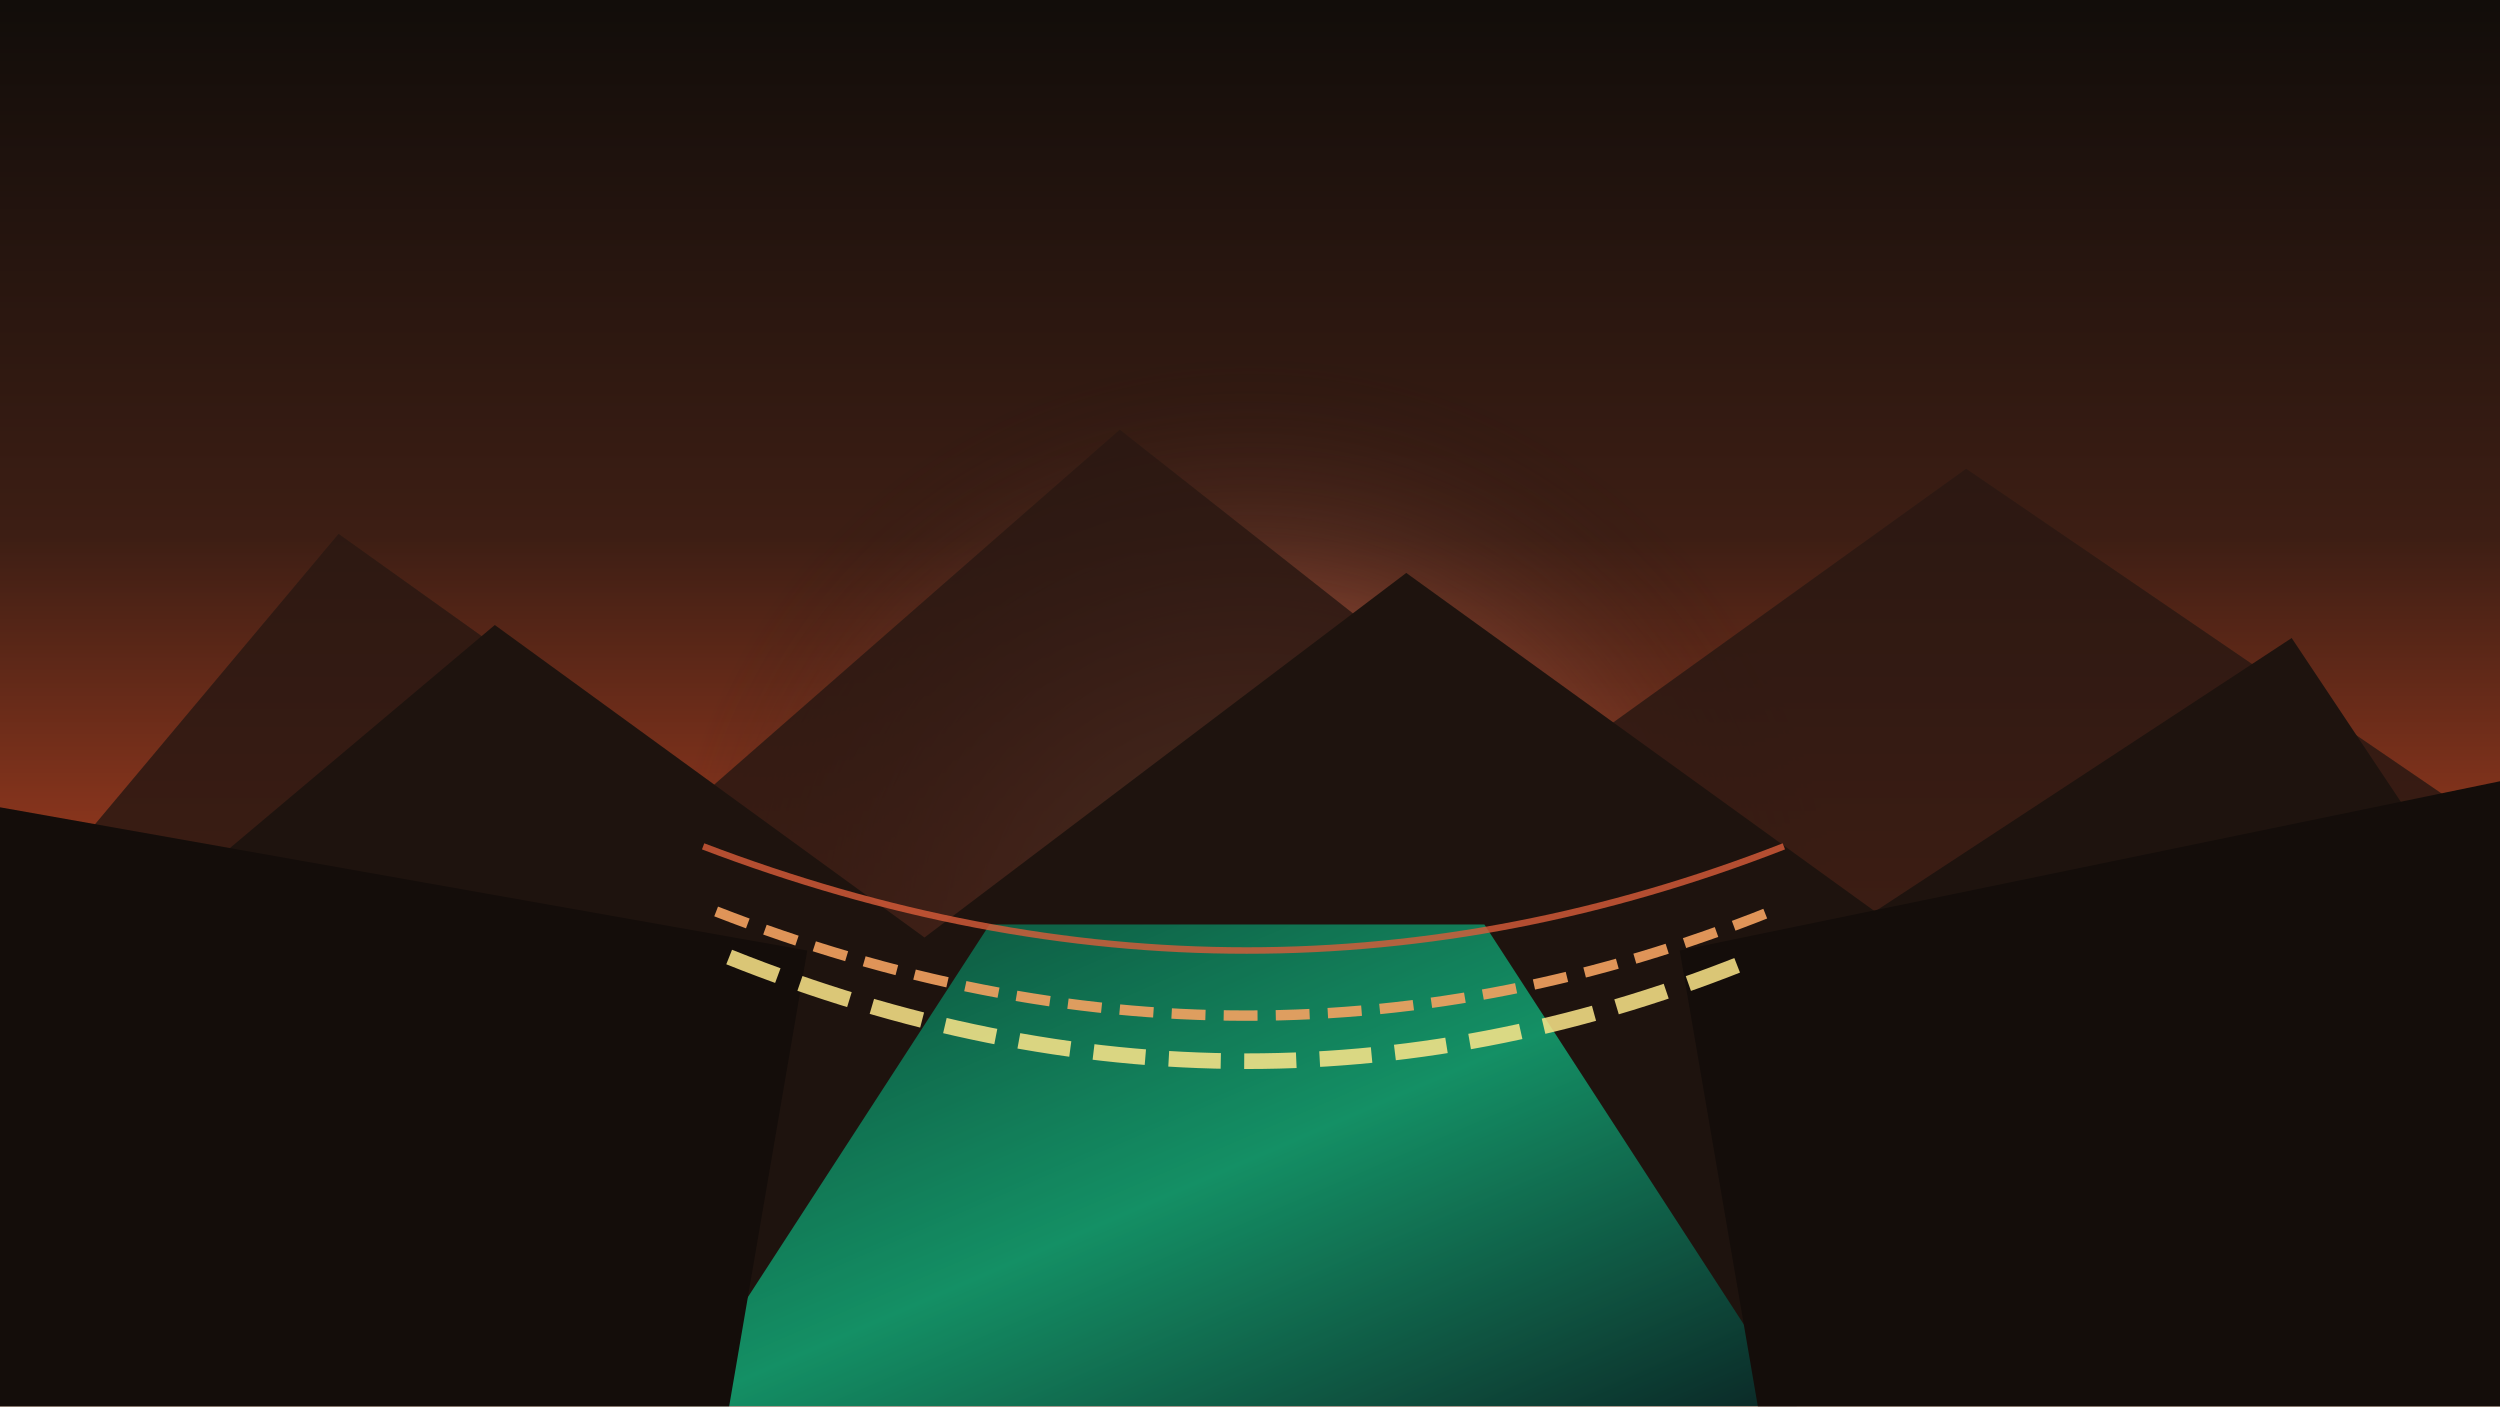
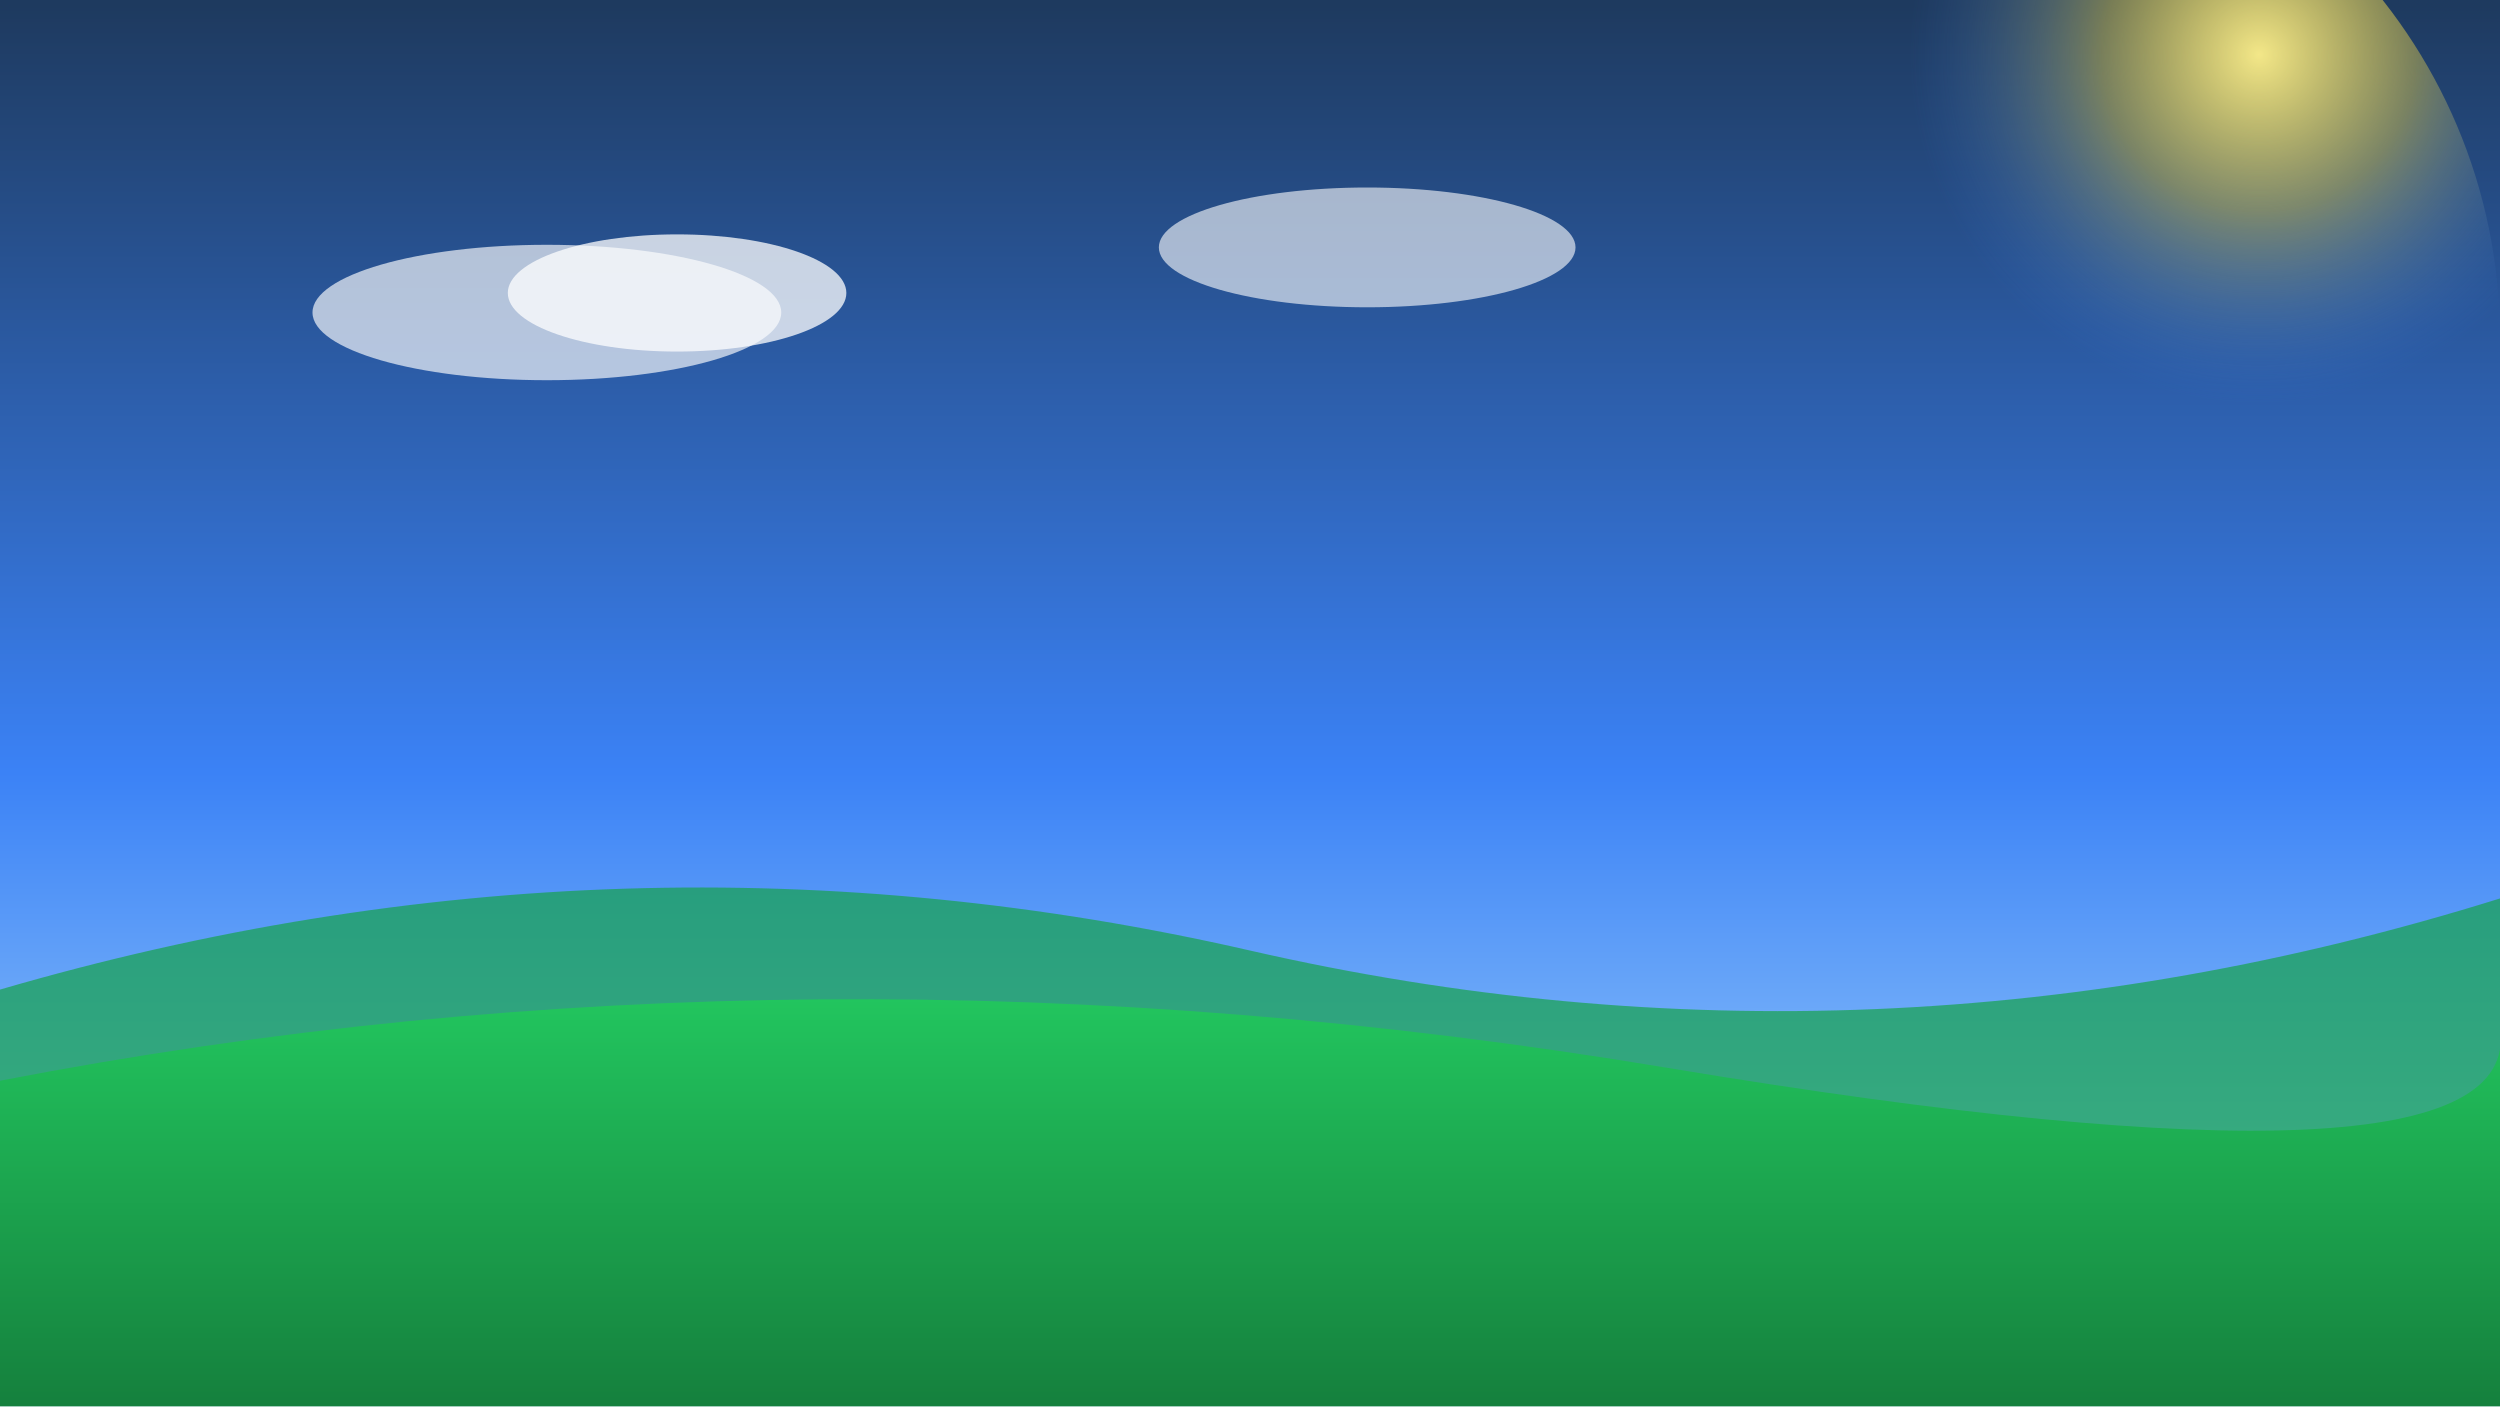
<svg xmlns="http://www.w3.org/2000/svg" viewBox="0 0 1920 1080" preserveAspectRatio="xMidYMid slice">
  <defs>
    <linearGradient id="sky" x1="0" y1="0" x2="0" y2="1">
-       <stop offset="0%" stop-color="#120D0A" />
-       <stop offset="38%" stop-color="#3D1E14" />
-       <stop offset="72%" stop-color="#B84322" />
-       <stop offset="100%" stop-color="#F4A261" />
+       <stop offset="0%" stop-color="#1E3A5F" />
+       <stop offset="55%" stop-color="#3B82F6" />
+       <stop offset="100%" stop-color="#BAE6FD" />
    </linearGradient>
-     <radialGradient id="sun" cx="0.5" cy="0.58" r="0.35">
-       <stop offset="0%" stop-color="#FDE68A" stop-opacity="0.9" />
-       <stop offset="45%" stop-color="#E07A5F" stop-opacity="0.45" />
-       <stop offset="100%" stop-color="#120D0A" stop-opacity="0" />
+     <radialGradient id="sun" cx="0.78" cy="0.24" r="0.32">
+       <stop offset="0%" stop-color="#FEF08A" stop-opacity="0.95" />
+       <stop offset="45%" stop-color="#FDE047" stop-opacity="0.4" />
+       <stop offset="100%" stop-color="#3B82F6" stop-opacity="0" />
    </radialGradient>
-     <linearGradient id="river" x1="0" y1="0" x2="1" y2="1">
-       <stop offset="0%" stop-color="#065F46" />
-       <stop offset="50%" stop-color="#10B981" />
-       <stop offset="100%" stop-color="#042F2E" />
+     <linearGradient id="hills" x1="0" y1="0" x2="0" y2="1">
+       <stop offset="0%" stop-color="#22C55E" />
+       <stop offset="100%" stop-color="#15803D" />
    </linearGradient>
  </defs>
  <rect width="1920" height="1080" fill="url(#sky)" />
-   <circle cx="960" cy="620" r="650" fill="url(#sun)" />
-   <polygon points="0,720 260,410 540,610 860,330 1190,590 1510,360 1920,640 1920,1080 0,1080" fill="#2A1812" opacity="0.85" />
-   <polygon points="0,800 380,480 710,720 1080,440 1440,700 1760,490 1920,730 1920,1080 0,1080" fill="#1E130E" />
-   <polygon points="760,710 1140,710 1380,1080 520,1080" fill="url(#river)" opacity="0.75" />
-   <polygon points="0,620 620,730 560,1080 0,1080" fill="#140D0A" />
-   <polygon points="1920,600 1290,730 1350,1080 1920,1080" fill="#140D0A" />
-   <path d="M 550 700 Q 960 860 1360 700" stroke="#F4A261" stroke-width="8" fill="none" stroke-dasharray="26 14" opacity="0.9" />
-   <path d="M 540 650 Q 960 810 1370 650" stroke="#D95D39" stroke-width="5" fill="none" opacity="0.8" />
-   <path d="M 560 735 Q 960 895 1350 735" stroke="#FDE68A" stroke-width="12" fill="none" stroke-dasharray="40 18" opacity="0.85" />
+   <circle cx="1500" cy="260" r="420" fill="url(#sun)" />
+   <ellipse cx="420" cy="240" rx="180" ry="52" fill="#FFFFFF" opacity="0.65" />
+   <ellipse cx="520" cy="225" rx="130" ry="45" fill="#FFFFFF" opacity="0.75" />
+   <ellipse cx="1050" cy="190" rx="160" ry="46" fill="#FFFFFF" opacity="0.6" />
+   <path d="M0,760 Q480,620 960,730 T1920,690 L1920,1080 L0,1080 Z" fill="#16A34A" opacity="0.7" />
+   <path d="M0,830 Q620,710 1280,820 T1920,790 L1920,1080 L0,1080 Z" fill="url(#hills)" />
</svg>
